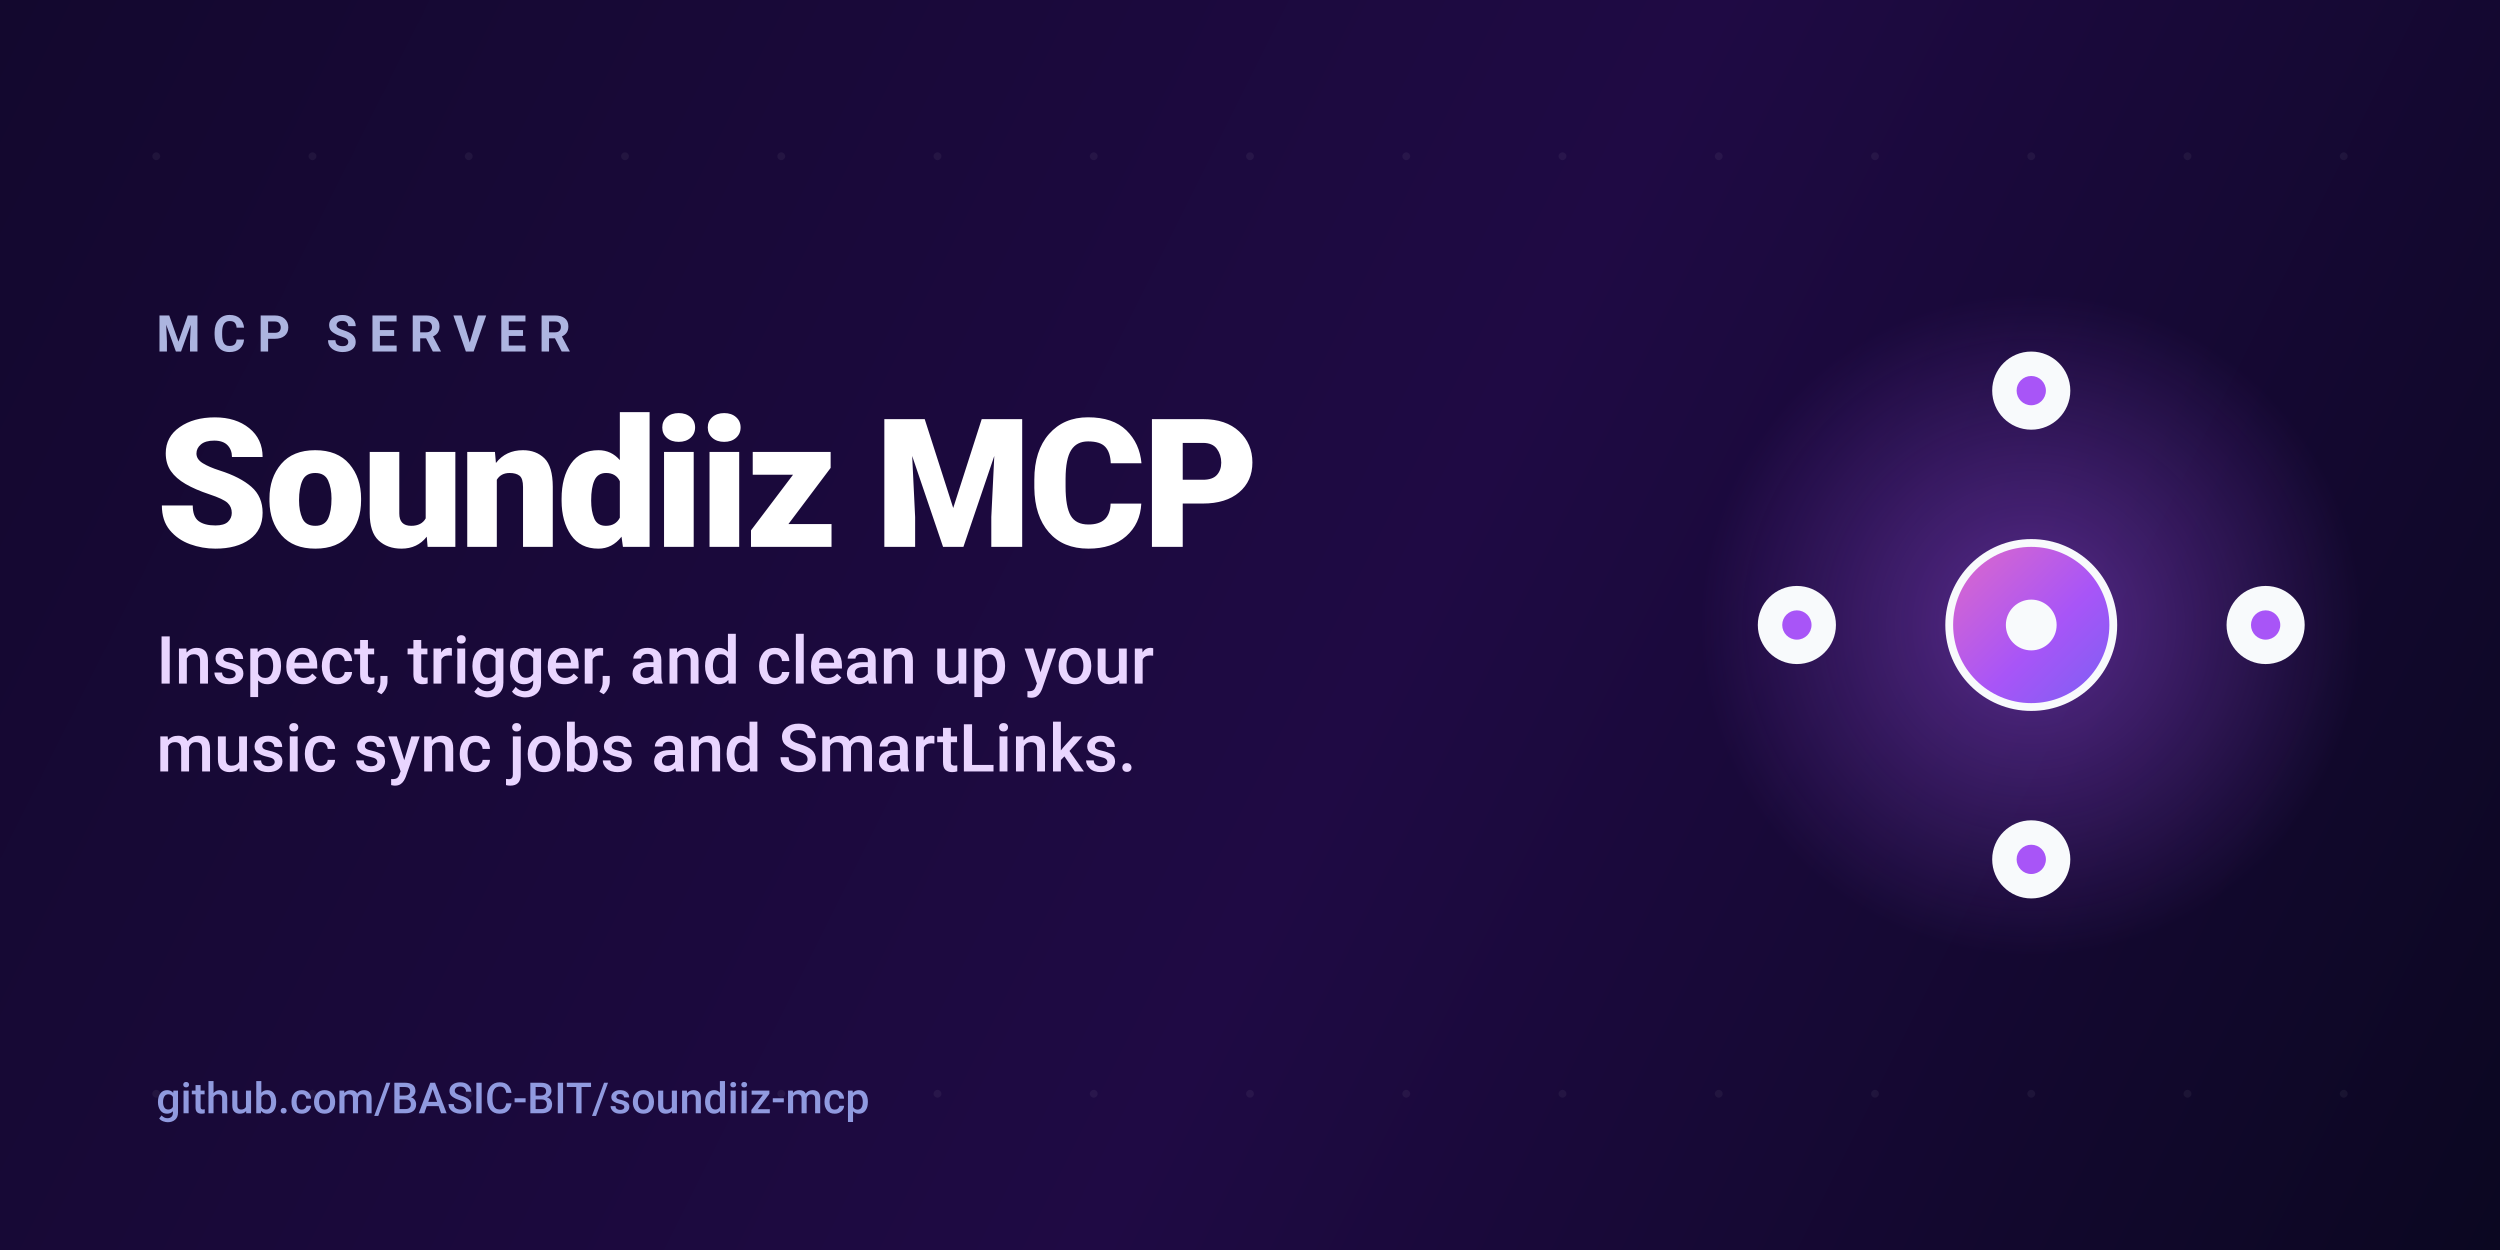
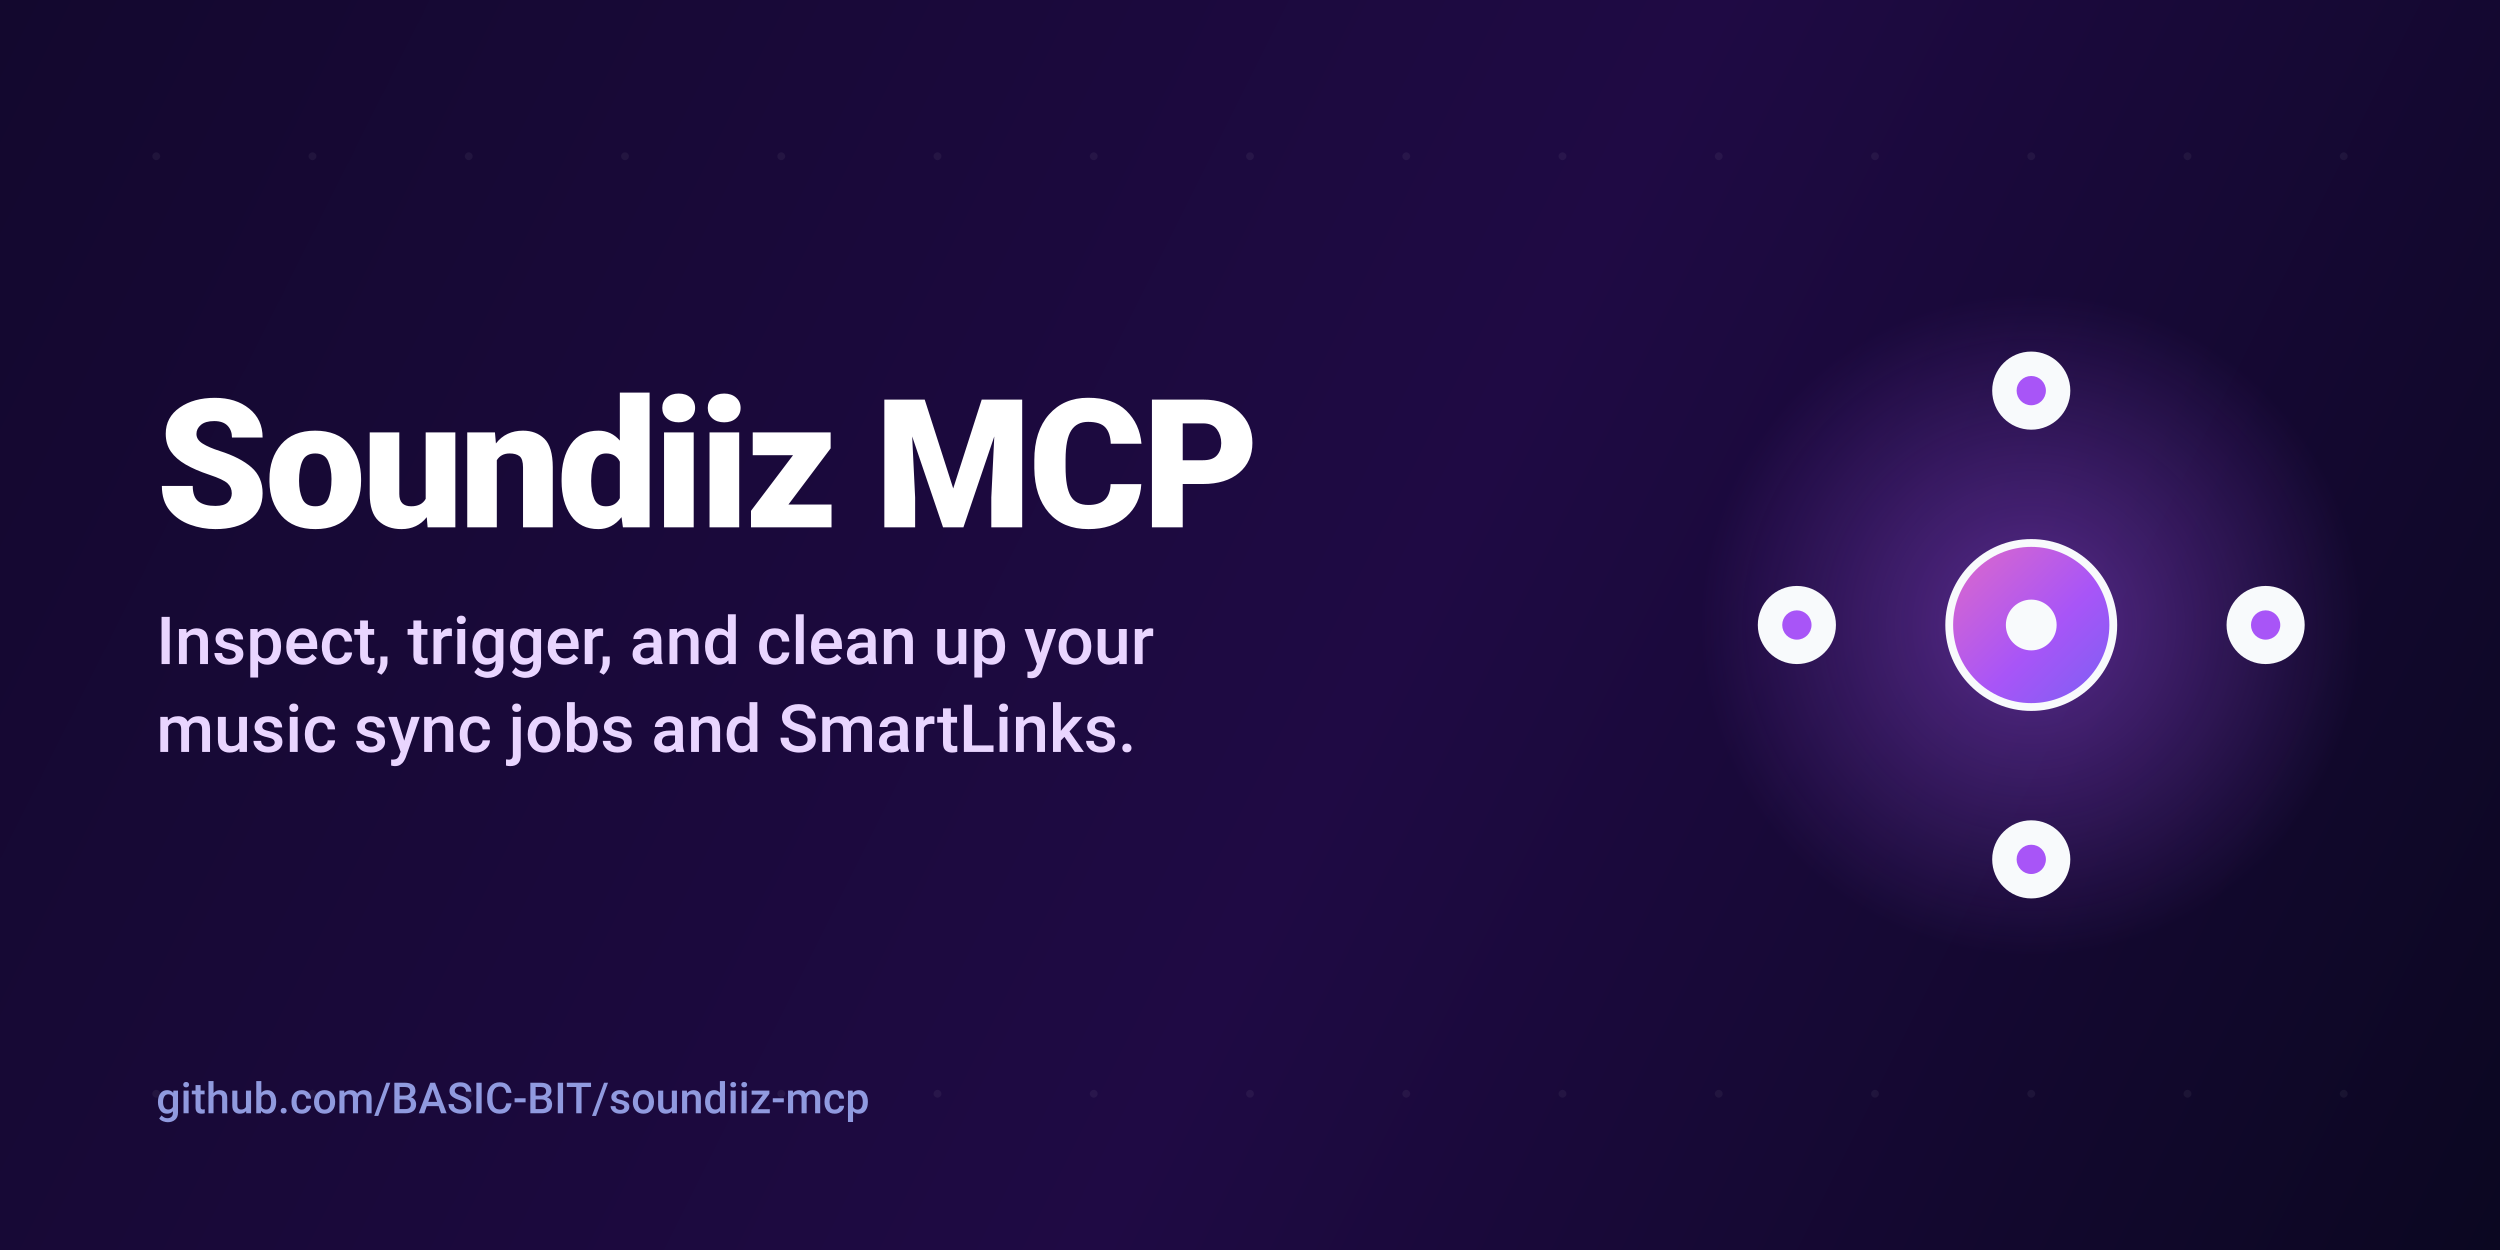
<svg xmlns="http://www.w3.org/2000/svg" viewBox="0 0 1280 640" role="img" aria-labelledby="title">
  <defs>
    <linearGradient id="bg" x1="0" y1="0" x2="1280" y2="640" gradientUnits="userSpaceOnUse">
      <stop offset="0" stop-color="#13082e" />
      <stop offset="0.55" stop-color="#1f0a44" />
      <stop offset="1" stop-color="#0b0721" />
    </linearGradient>
    <linearGradient id="hub" x1="100" y1="100" x2="220" y2="220" gradientUnits="userSpaceOnUse">
      <stop offset="0" stop-color="#f472b6" />
      <stop offset="0.55" stop-color="#a855f7" />
      <stop offset="1" stop-color="#6366f1" />
    </linearGradient>
    <linearGradient id="line" x1="0" y1="0" x2="1" y2="1">
      <stop offset="0" stop-color="#fbcfe8" stop-opacity="0.85" />
      <stop offset="1" stop-color="#c7d2fe" stop-opacity="0.85" />
    </linearGradient>
    <radialGradient id="glow" cx="0.5" cy="0.5" r="0.5">
      <stop offset="0" stop-color="#a855f7" stop-opacity="0.45" />
      <stop offset="1" stop-color="#a855f7" stop-opacity="0" />
    </radialGradient>
    <linearGradient id="accent" x1="0" y1="0" x2="1" y2="0">
      <stop offset="0" stop-color="#f472b6" />
      <stop offset="1" stop-color="#a855f7" />
    </linearGradient>
  </defs>
  <rect width="1280" height="640" fill="url(#bg)" />
  <g fill="#ffffff" fill-opacity="0.05">
    <circle cx="80" cy="80" r="2" />
    <circle cx="160" cy="80" r="2" />
    <circle cx="240" cy="80" r="2" />
    <circle cx="320" cy="80" r="2" />
    <circle cx="400" cy="80" r="2" />
    <circle cx="480" cy="80" r="2" />
    <circle cx="560" cy="80" r="2" />
    <circle cx="640" cy="80" r="2" />
    <circle cx="720" cy="80" r="2" />
    <circle cx="800" cy="80" r="2" />
    <circle cx="880" cy="80" r="2" />
    <circle cx="960" cy="80" r="2" />
    <circle cx="1040" cy="80" r="2" />
    <circle cx="1120" cy="80" r="2" />
    <circle cx="1200" cy="80" r="2" />
    <circle cx="80" cy="560" r="2" />
    <circle cx="160" cy="560" r="2" />
    <circle cx="240" cy="560" r="2" />
    <circle cx="320" cy="560" r="2" />
    <circle cx="400" cy="560" r="2" />
    <circle cx="480" cy="560" r="2" />
    <circle cx="560" cy="560" r="2" />
    <circle cx="640" cy="560" r="2" />
    <circle cx="720" cy="560" r="2" />
    <circle cx="800" cy="560" r="2" />
    <circle cx="880" cy="560" r="2" />
    <circle cx="960" cy="560" r="2" />
    <circle cx="1040" cy="560" r="2" />
    <circle cx="1120" cy="560" r="2" />
    <circle cx="1200" cy="560" r="2" />
  </g>
  <g transform="translate(880, 160)">
    <circle cx="160" cy="160" r="170" fill="url(#glow)" />
    <g stroke="url(#line)" stroke-width="11" stroke-linecap="round" fill="none">
      <line x1="160" y1="160" x2="160" y2="40" />
      <line x1="160" y1="160" x2="280" y2="160" />
      <line x1="160" y1="160" x2="160" y2="280" />
      <line x1="160" y1="160" x2="40" y2="160" />
    </g>
    <g fill="#f8fafc">
      <circle cx="160" cy="40" r="20" />
      <circle cx="280" cy="160" r="20" />
      <circle cx="160" cy="280" r="20" />
      <circle cx="40" cy="160" r="20" />
    </g>
    <g fill="#a855f7">
      <circle cx="160" cy="40" r="7.5" />
      <circle cx="280" cy="160" r="7.5" />
      <circle cx="160" cy="280" r="7.5" />
      <circle cx="40" cy="160" r="7.5" />
    </g>
    <circle cx="160" cy="160" r="42" fill="url(#hub)" />
    <circle cx="160" cy="160" r="42" fill="none" stroke="#f8fafc" stroke-width="4" />
    <circle cx="160" cy="160" r="13" fill="#f8fafc" />
  </g>
  <g font-family="-apple-system, BlinkMacSystemFont, 'Segoe UI', Roboto, sans-serif">
-     <text x="80" y="180" fill="#c7d2fe" font-size="26" font-weight="600" letter-spacing="6" opacity="0.85">
-       MCP SERVER
-     </text>
-     <text x="80" y="280" fill="#ffffff" font-size="92" font-weight="800" letter-spacing="-2">
+     <text x="80" y="270" fill="#ffffff" font-size="92" font-weight="800" letter-spacing="-2">
      Soundiiz MCP
    </text>
-     <text x="80" y="350" fill="#e9d5ff" font-size="34" font-weight="500">
+     <text x="80" y="340" fill="#e9d5ff" font-size="34" font-weight="500">
      Inspect, trigger, and clean up your
    </text>
-     <text x="80" y="395" fill="#e9d5ff" font-size="34" font-weight="500">
+     <text x="80" y="385" fill="#e9d5ff" font-size="34" font-weight="500">
      music sync jobs and SmartLinks.
    </text>
    <text x="80" y="570" fill="#a5b4fc" font-size="22" font-weight="500" opacity="0.85">
      github.com/BASIC-BIT/soundiiz-mcp
    </text>
  </g>
</svg>
